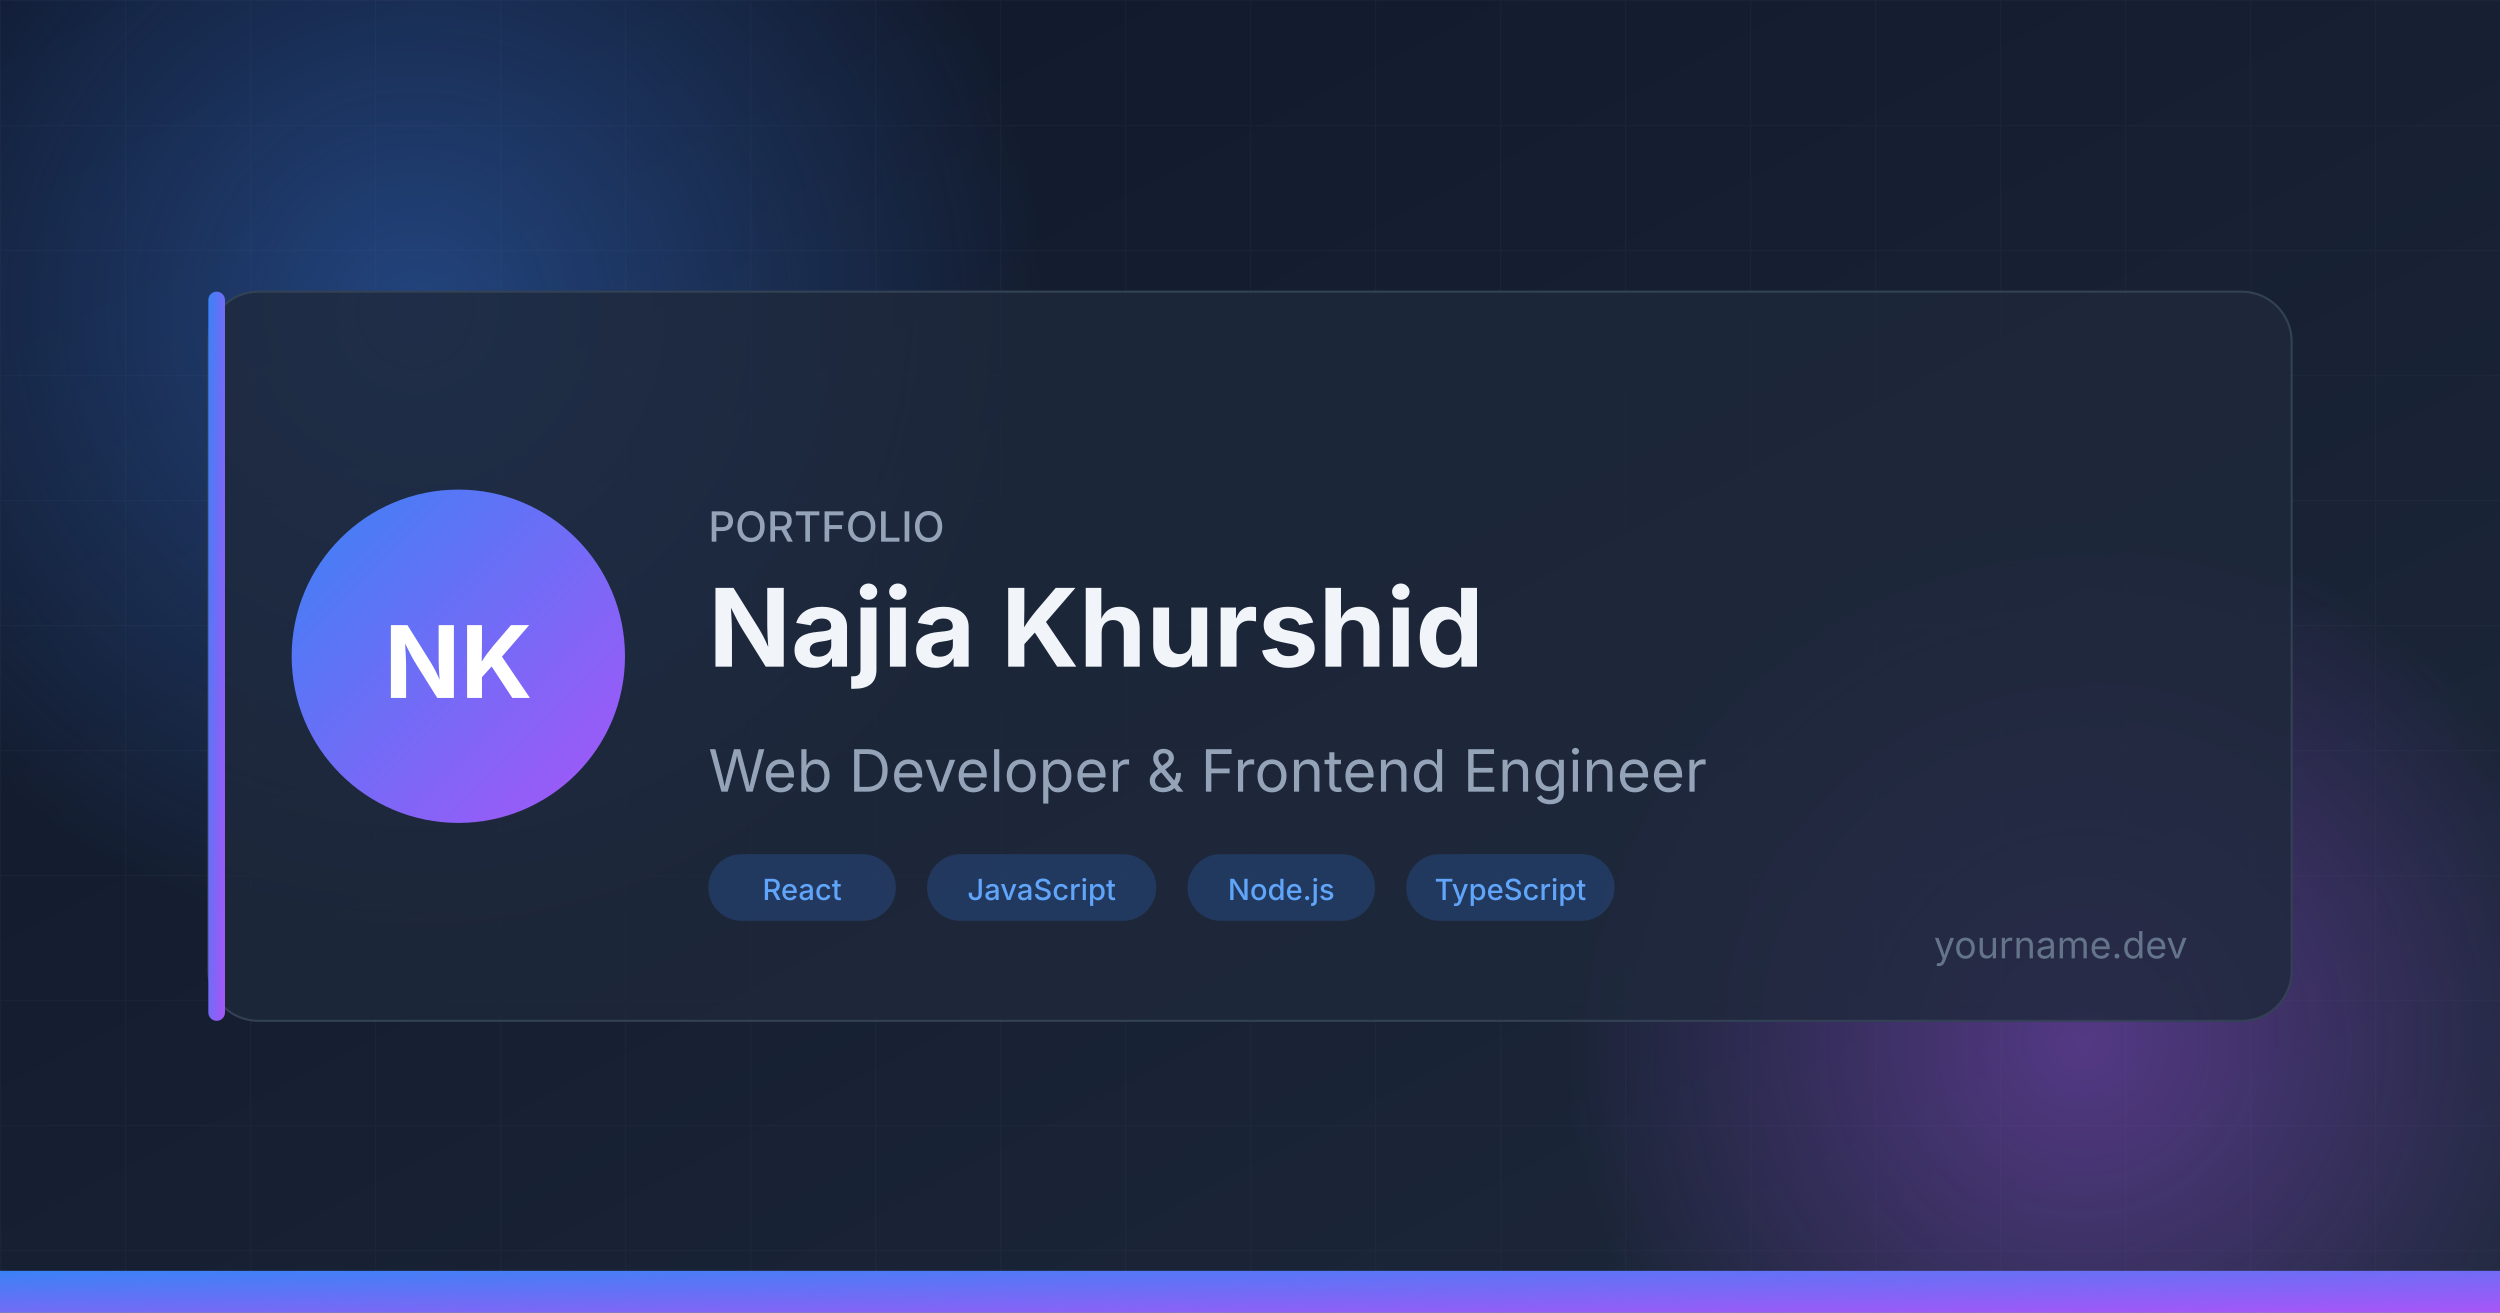
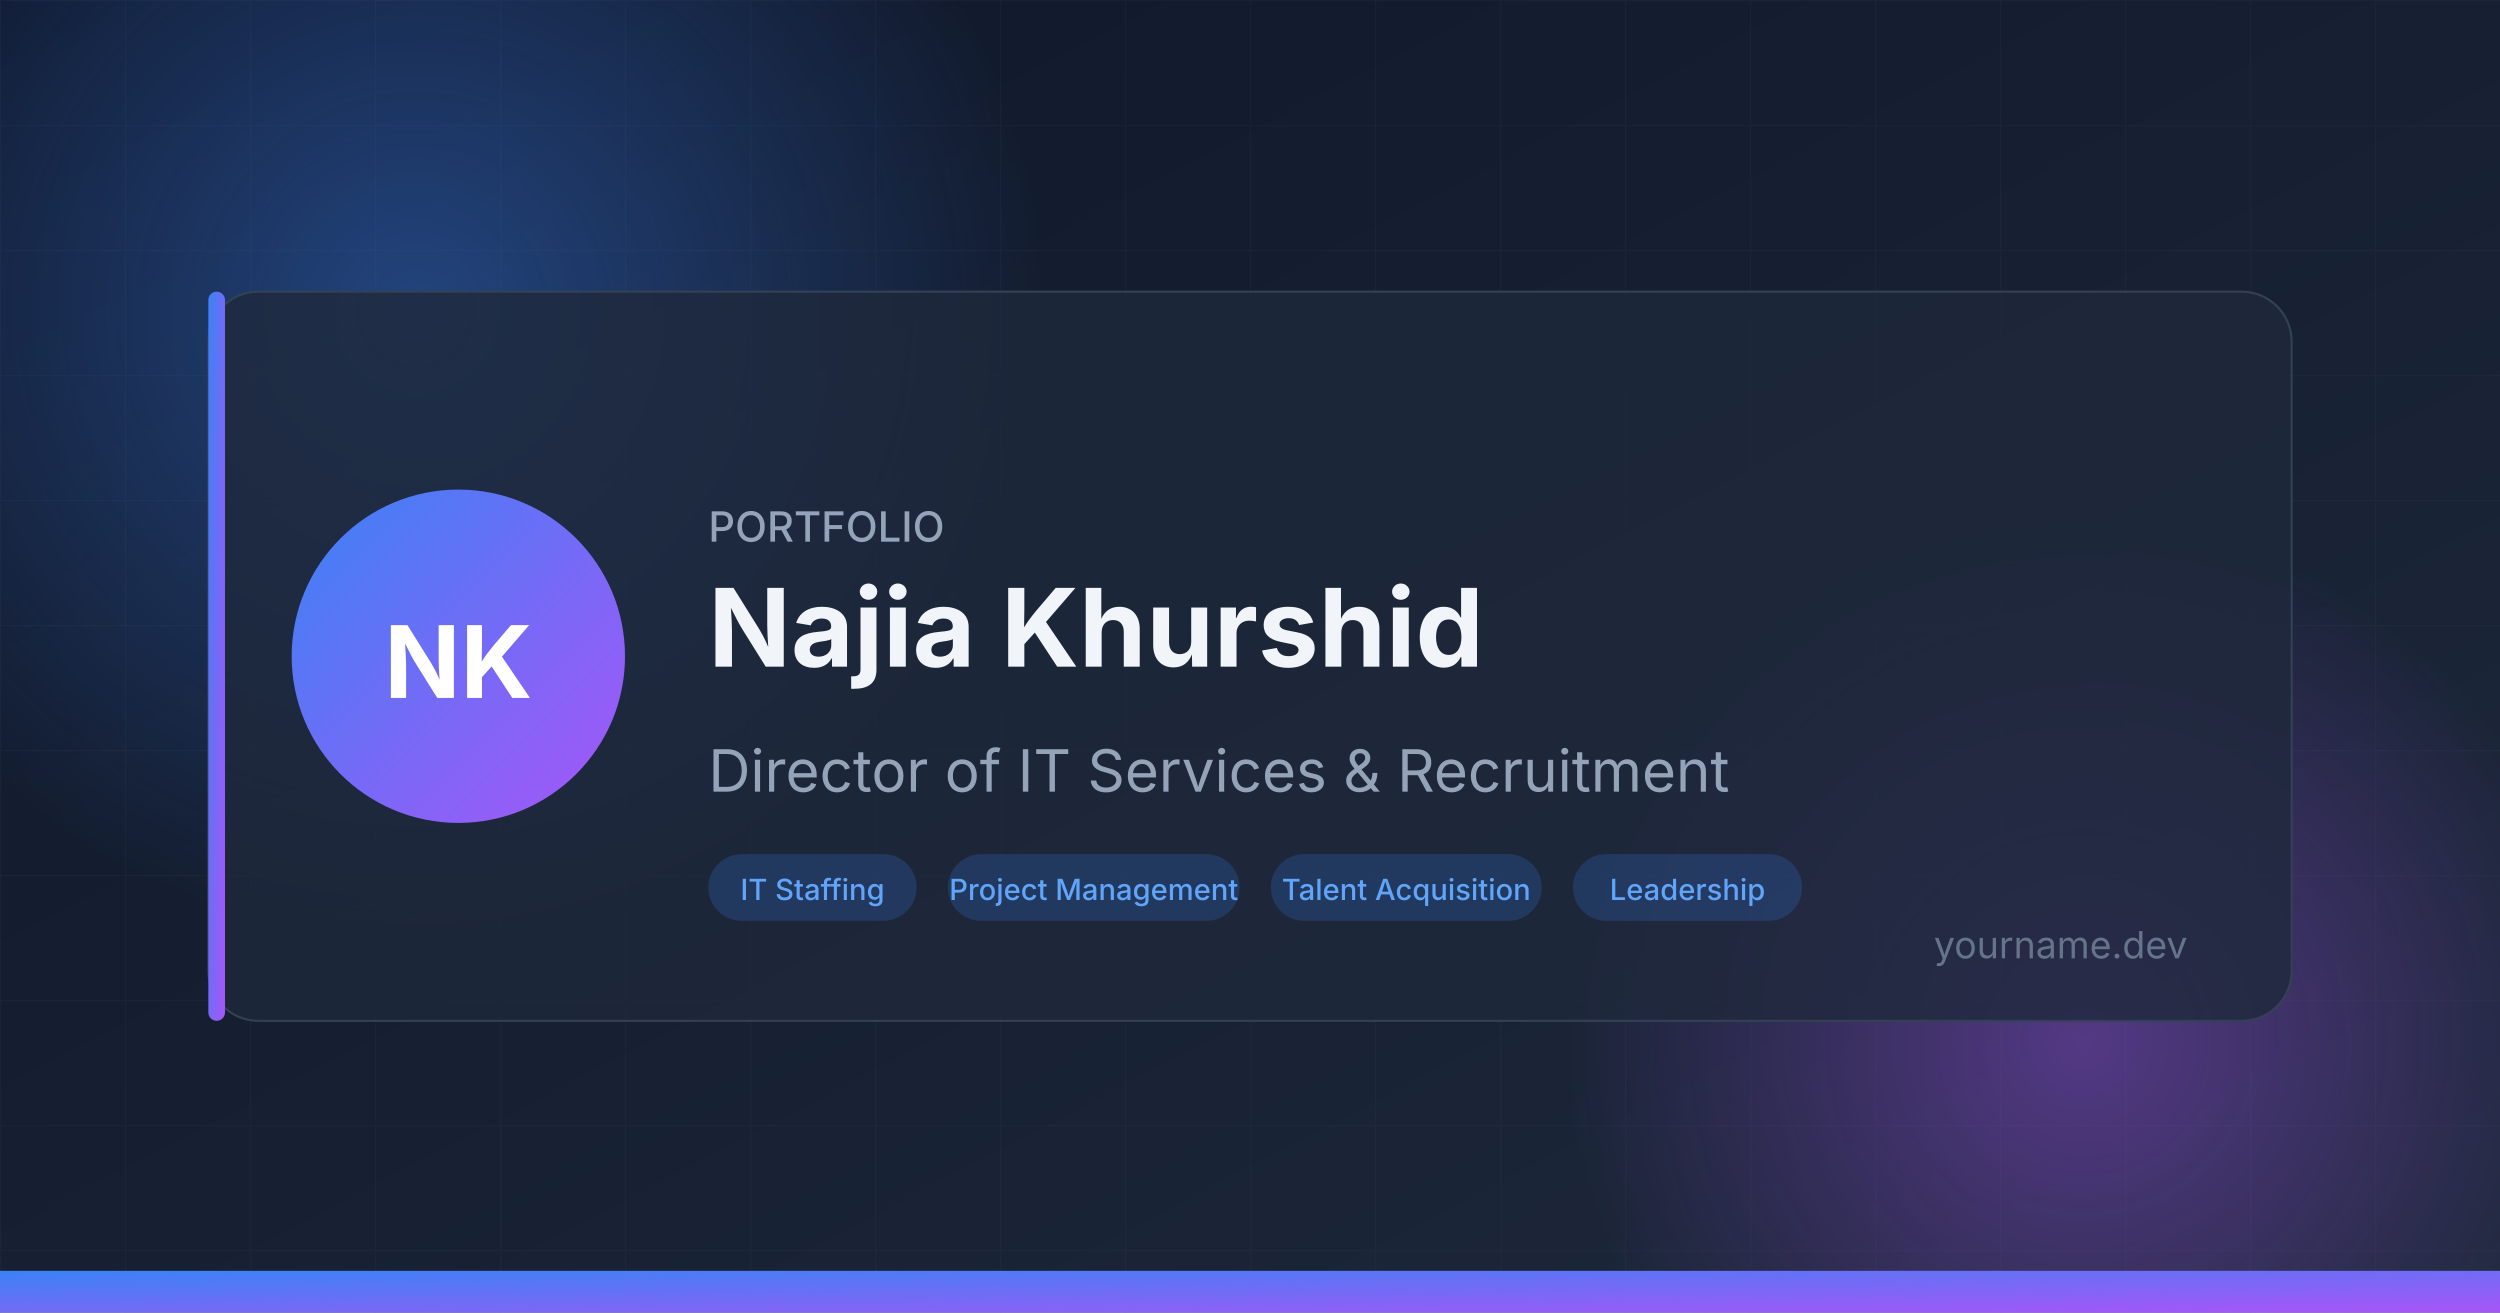
<svg xmlns="http://www.w3.org/2000/svg" width="1200" height="630" viewBox="0 0 1200 630">
  <defs>
    <linearGradient id="bgGradient" x1="0%" y1="0%" x2="100%" y2="100%">
      <stop offset="0%" style="stop-color:#0f172a" />
      <stop offset="100%" style="stop-color:#1e293b" />
    </linearGradient>
    <linearGradient id="primaryGradient" x1="0%" y1="0%" x2="100%" y2="100%">
      <stop offset="0%" style="stop-color:#3b82f6" />
      <stop offset="100%" style="stop-color:#a855f7" />
    </linearGradient>
    <radialGradient id="orb1" cx="50%" cy="50%" r="50%">
      <stop offset="0%" style="stop-color:#3b82f6;stop-opacity:0.4" />
      <stop offset="100%" style="stop-color:#3b82f6;stop-opacity:0" />
    </radialGradient>
    <radialGradient id="orb2" cx="50%" cy="50%" r="50%">
      <stop offset="0%" style="stop-color:#a855f7;stop-opacity:0.4" />
      <stop offset="100%" style="stop-color:#a855f7;stop-opacity:0" />
    </radialGradient>
    <pattern id="grid" width="60" height="60" patternUnits="userSpaceOnUse">
      <path d="M 60 0 L 0 0 0 60" fill="none" stroke="#334155" stroke-width="1" opacity="0.3" />
    </pattern>
  </defs>
  <rect width="1200" height="630" fill="url(#bgGradient)" />
  <rect width="1200" height="630" fill="url(#grid)" opacity="0.5" />
  <ellipse cx="200" cy="150" rx="300" ry="300" fill="url(#orb1)" />
  <ellipse cx="1000" cy="500" rx="250" ry="250" fill="url(#orb2)" />
  <rect x="100" y="140" width="1000" height="350" rx="24" fill="#1e293b" fill-opacity="0.8" stroke="#334155" stroke-width="1" />
  <rect x="100" y="140" width="8" height="350" rx="4" fill="url(#primaryGradient)" />
  <circle cx="220" cy="315" r="80" fill="url(#primaryGradient)" />
  <text x="220" y="335" font-family="system-ui, -apple-system, sans-serif" font-size="48" font-weight="bold" fill="white" text-anchor="middle">NK</text>
  <text x="340" y="260" font-family="system-ui, -apple-system, sans-serif" font-size="20" fill="#94a3b8" font-weight="500">PORTFOLIO</text>
  <text x="340" y="320" font-family="system-ui, -apple-system, sans-serif" font-size="52" fill="#f1f5f9" font-weight="bold">Najia Khurshid</text>
-   <text x="340" y="380" font-family="system-ui, -apple-system, sans-serif" font-size="28" fill="#94a3b8">Web Developer &amp; Frontend Engineer</text>
-   <rect x="340" y="410" width="90" height="32" rx="16" fill="#3b82f6" fill-opacity="0.2" />
-   <text x="385" y="432" font-family="system-ui, -apple-system, sans-serif" font-size="14" fill="#60a5fa" text-anchor="middle" font-weight="500">React</text>
-   <rect x="445" y="410" width="110" height="32" rx="16" fill="#3b82f6" fill-opacity="0.2" />
-   <text x="500" y="432" font-family="system-ui, -apple-system, sans-serif" font-size="14" fill="#60a5fa" text-anchor="middle" font-weight="500">JavaScript</text>
-   <rect x="570" y="410" width="90" height="32" rx="16" fill="#3b82f6" fill-opacity="0.2" />
-   <text x="615" y="432" font-family="system-ui, -apple-system, sans-serif" font-size="14" fill="#60a5fa" text-anchor="middle" font-weight="500">Node.js</text>
-   <rect x="675" y="410" width="100" height="32" rx="16" fill="#3b82f6" fill-opacity="0.2" />
-   <text x="725" y="432" font-family="system-ui, -apple-system, sans-serif" font-size="14" fill="#60a5fa" text-anchor="middle" font-weight="500">TypeScript</text>
+   <text x="340" y="380" font-family="system-ui, -apple-system, sans-serif" font-size="28" fill="#94a3b8">Director of IT Services &amp; Recruitment</text>
+   <rect x="340" y="410" width="100" height="32" rx="16" fill="#3b82f6" fill-opacity="0.2" />
+   <text x="390" y="432" font-family="system-ui, -apple-system, sans-serif" font-size="14" fill="#60a5fa" text-anchor="middle" font-weight="500">IT Staffing</text>
+   <rect x="455" y="410" width="140" height="32" rx="16" fill="#3b82f6" fill-opacity="0.2" />
+   <text x="525" y="432" font-family="system-ui, -apple-system, sans-serif" font-size="14" fill="#60a5fa" text-anchor="middle" font-weight="500">Project Management</text>
+   <rect x="610" y="410" width="130" height="32" rx="16" fill="#3b82f6" fill-opacity="0.2" />
+   <text x="675" y="432" font-family="system-ui, -apple-system, sans-serif" font-size="14" fill="#60a5fa" text-anchor="middle" font-weight="500">Talent Acquisition</text>
+   <rect x="755" y="410" width="110" height="32" rx="16" fill="#3b82f6" fill-opacity="0.2" />
+   <text x="810" y="432" font-family="system-ui, -apple-system, sans-serif" font-size="14" fill="#60a5fa" text-anchor="middle" font-weight="500">Leadership</text>
  <text x="1050" y="460" font-family="system-ui, -apple-system, sans-serif" font-size="18" fill="#64748b" text-anchor="end">yourname.dev</text>
  <rect x="0" y="610" width="1200" height="20" fill="url(#primaryGradient)" />
</svg>
